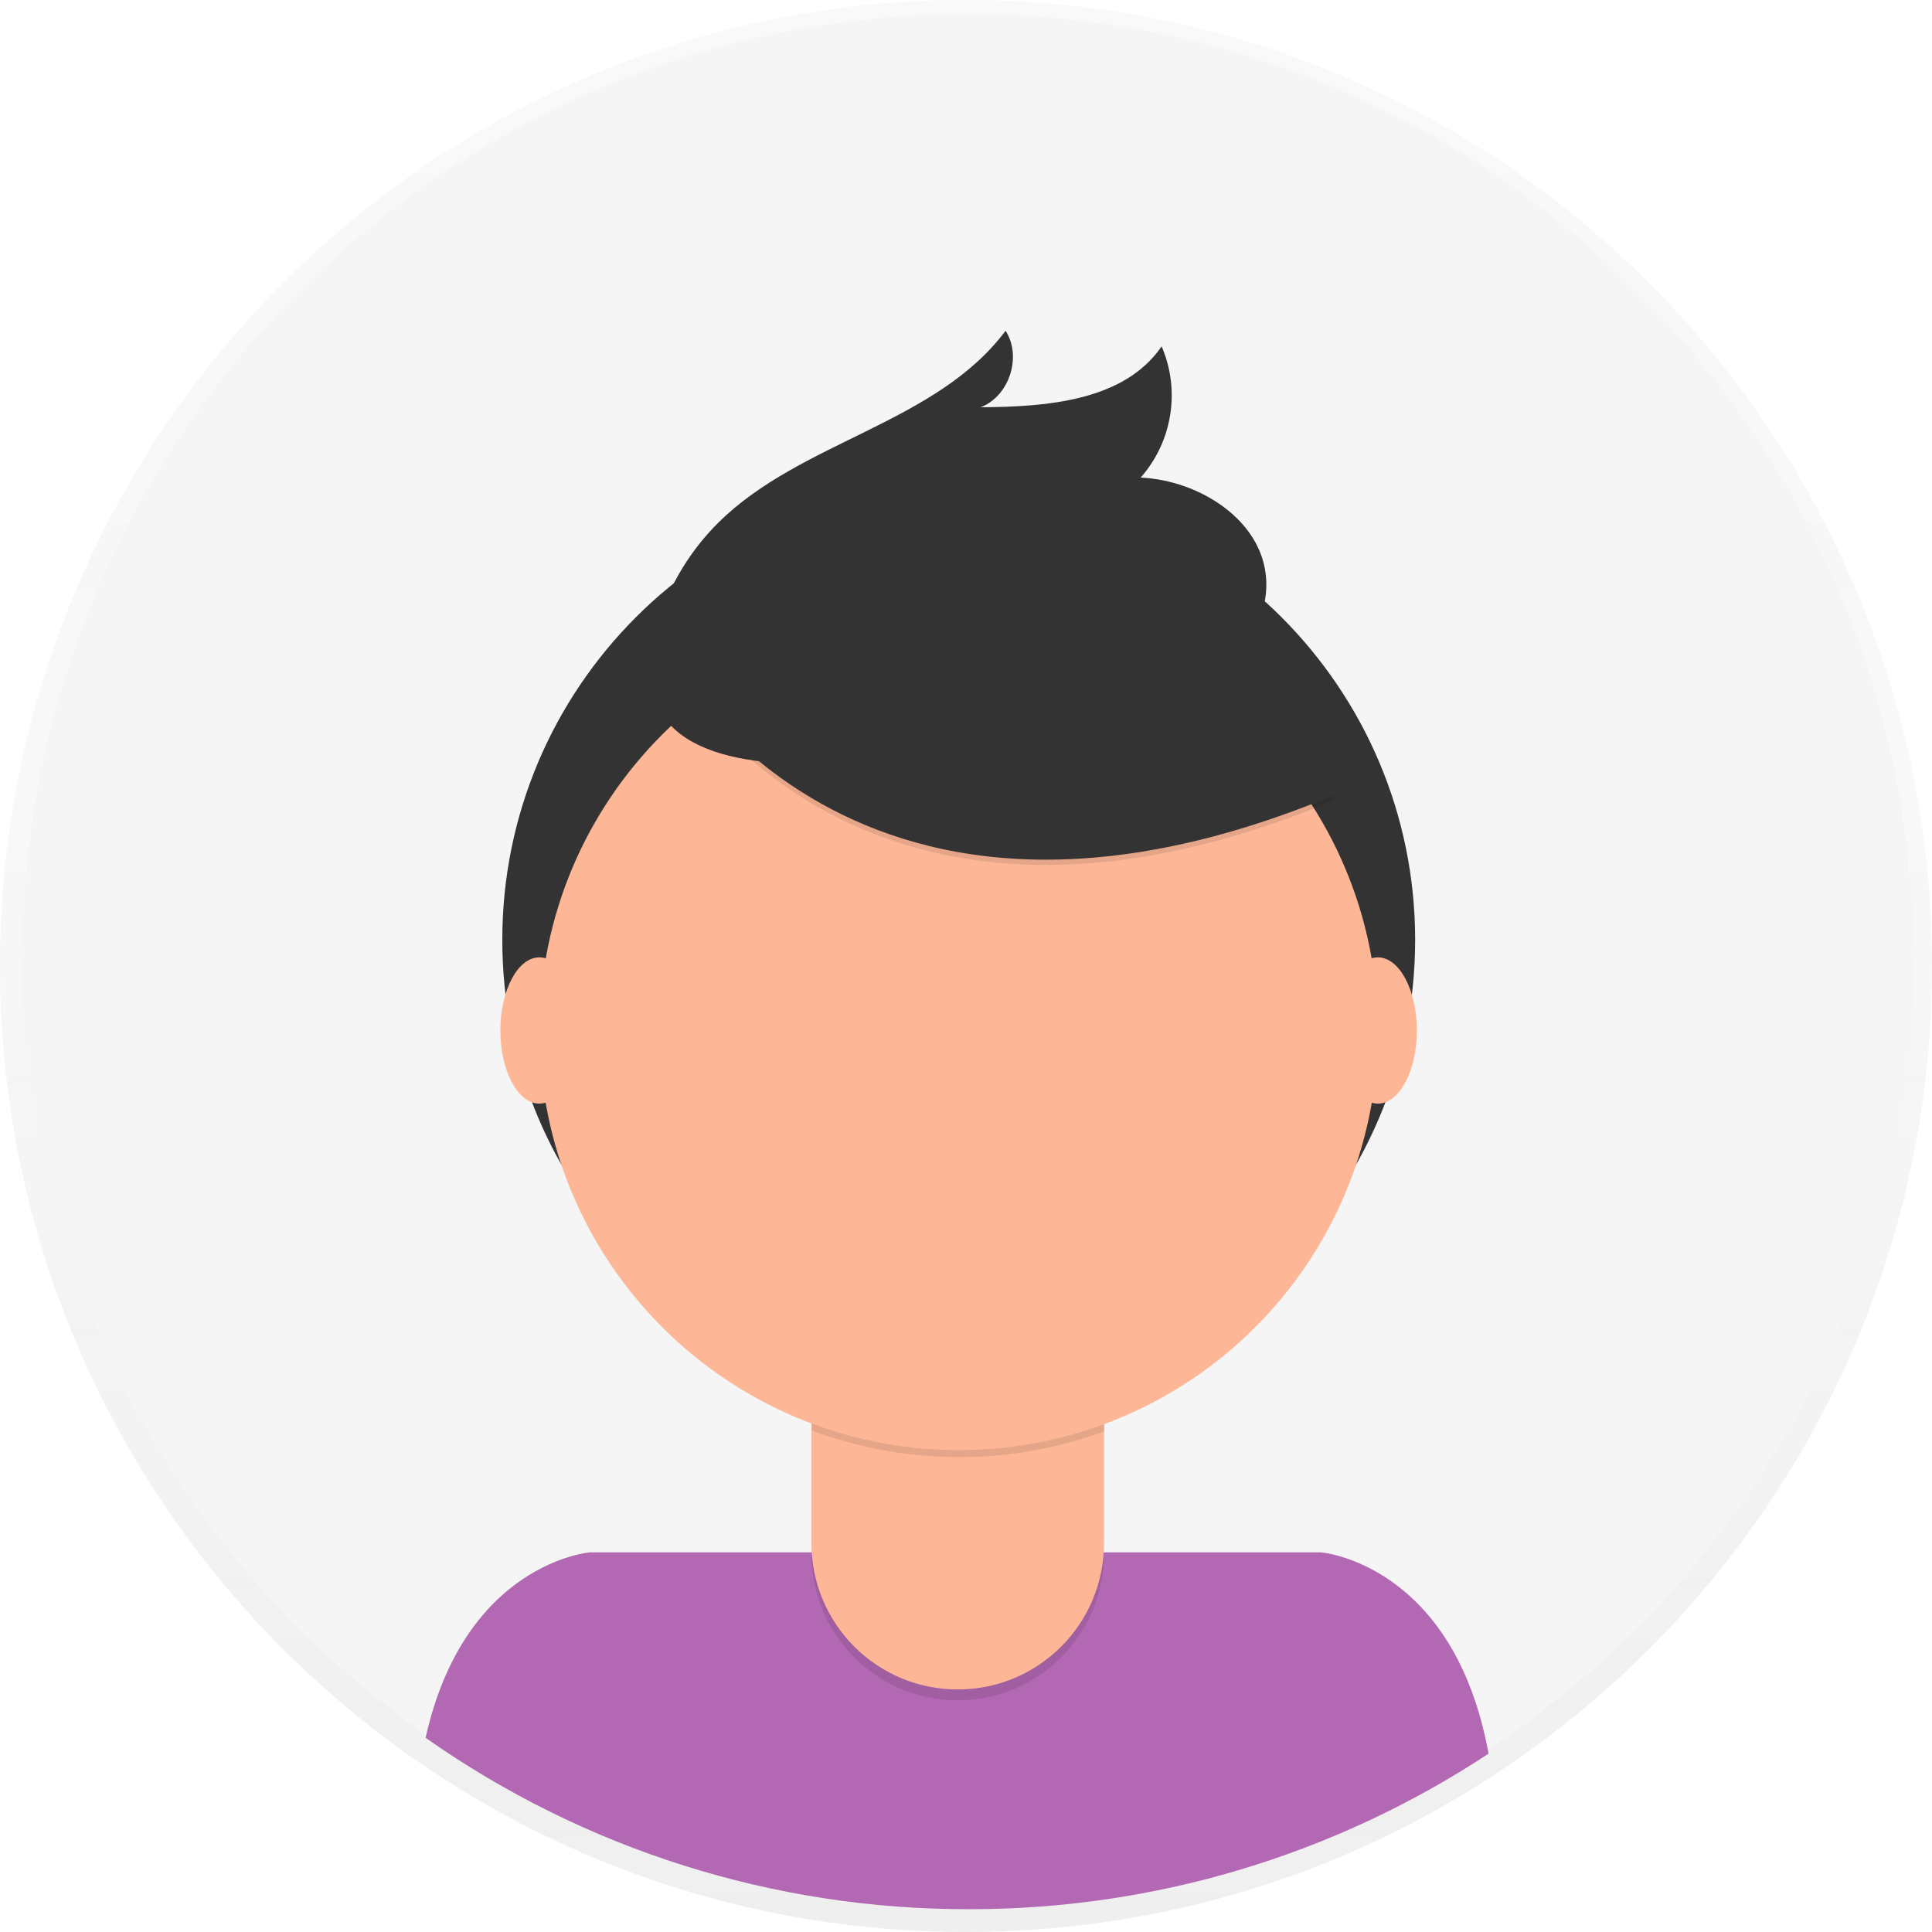
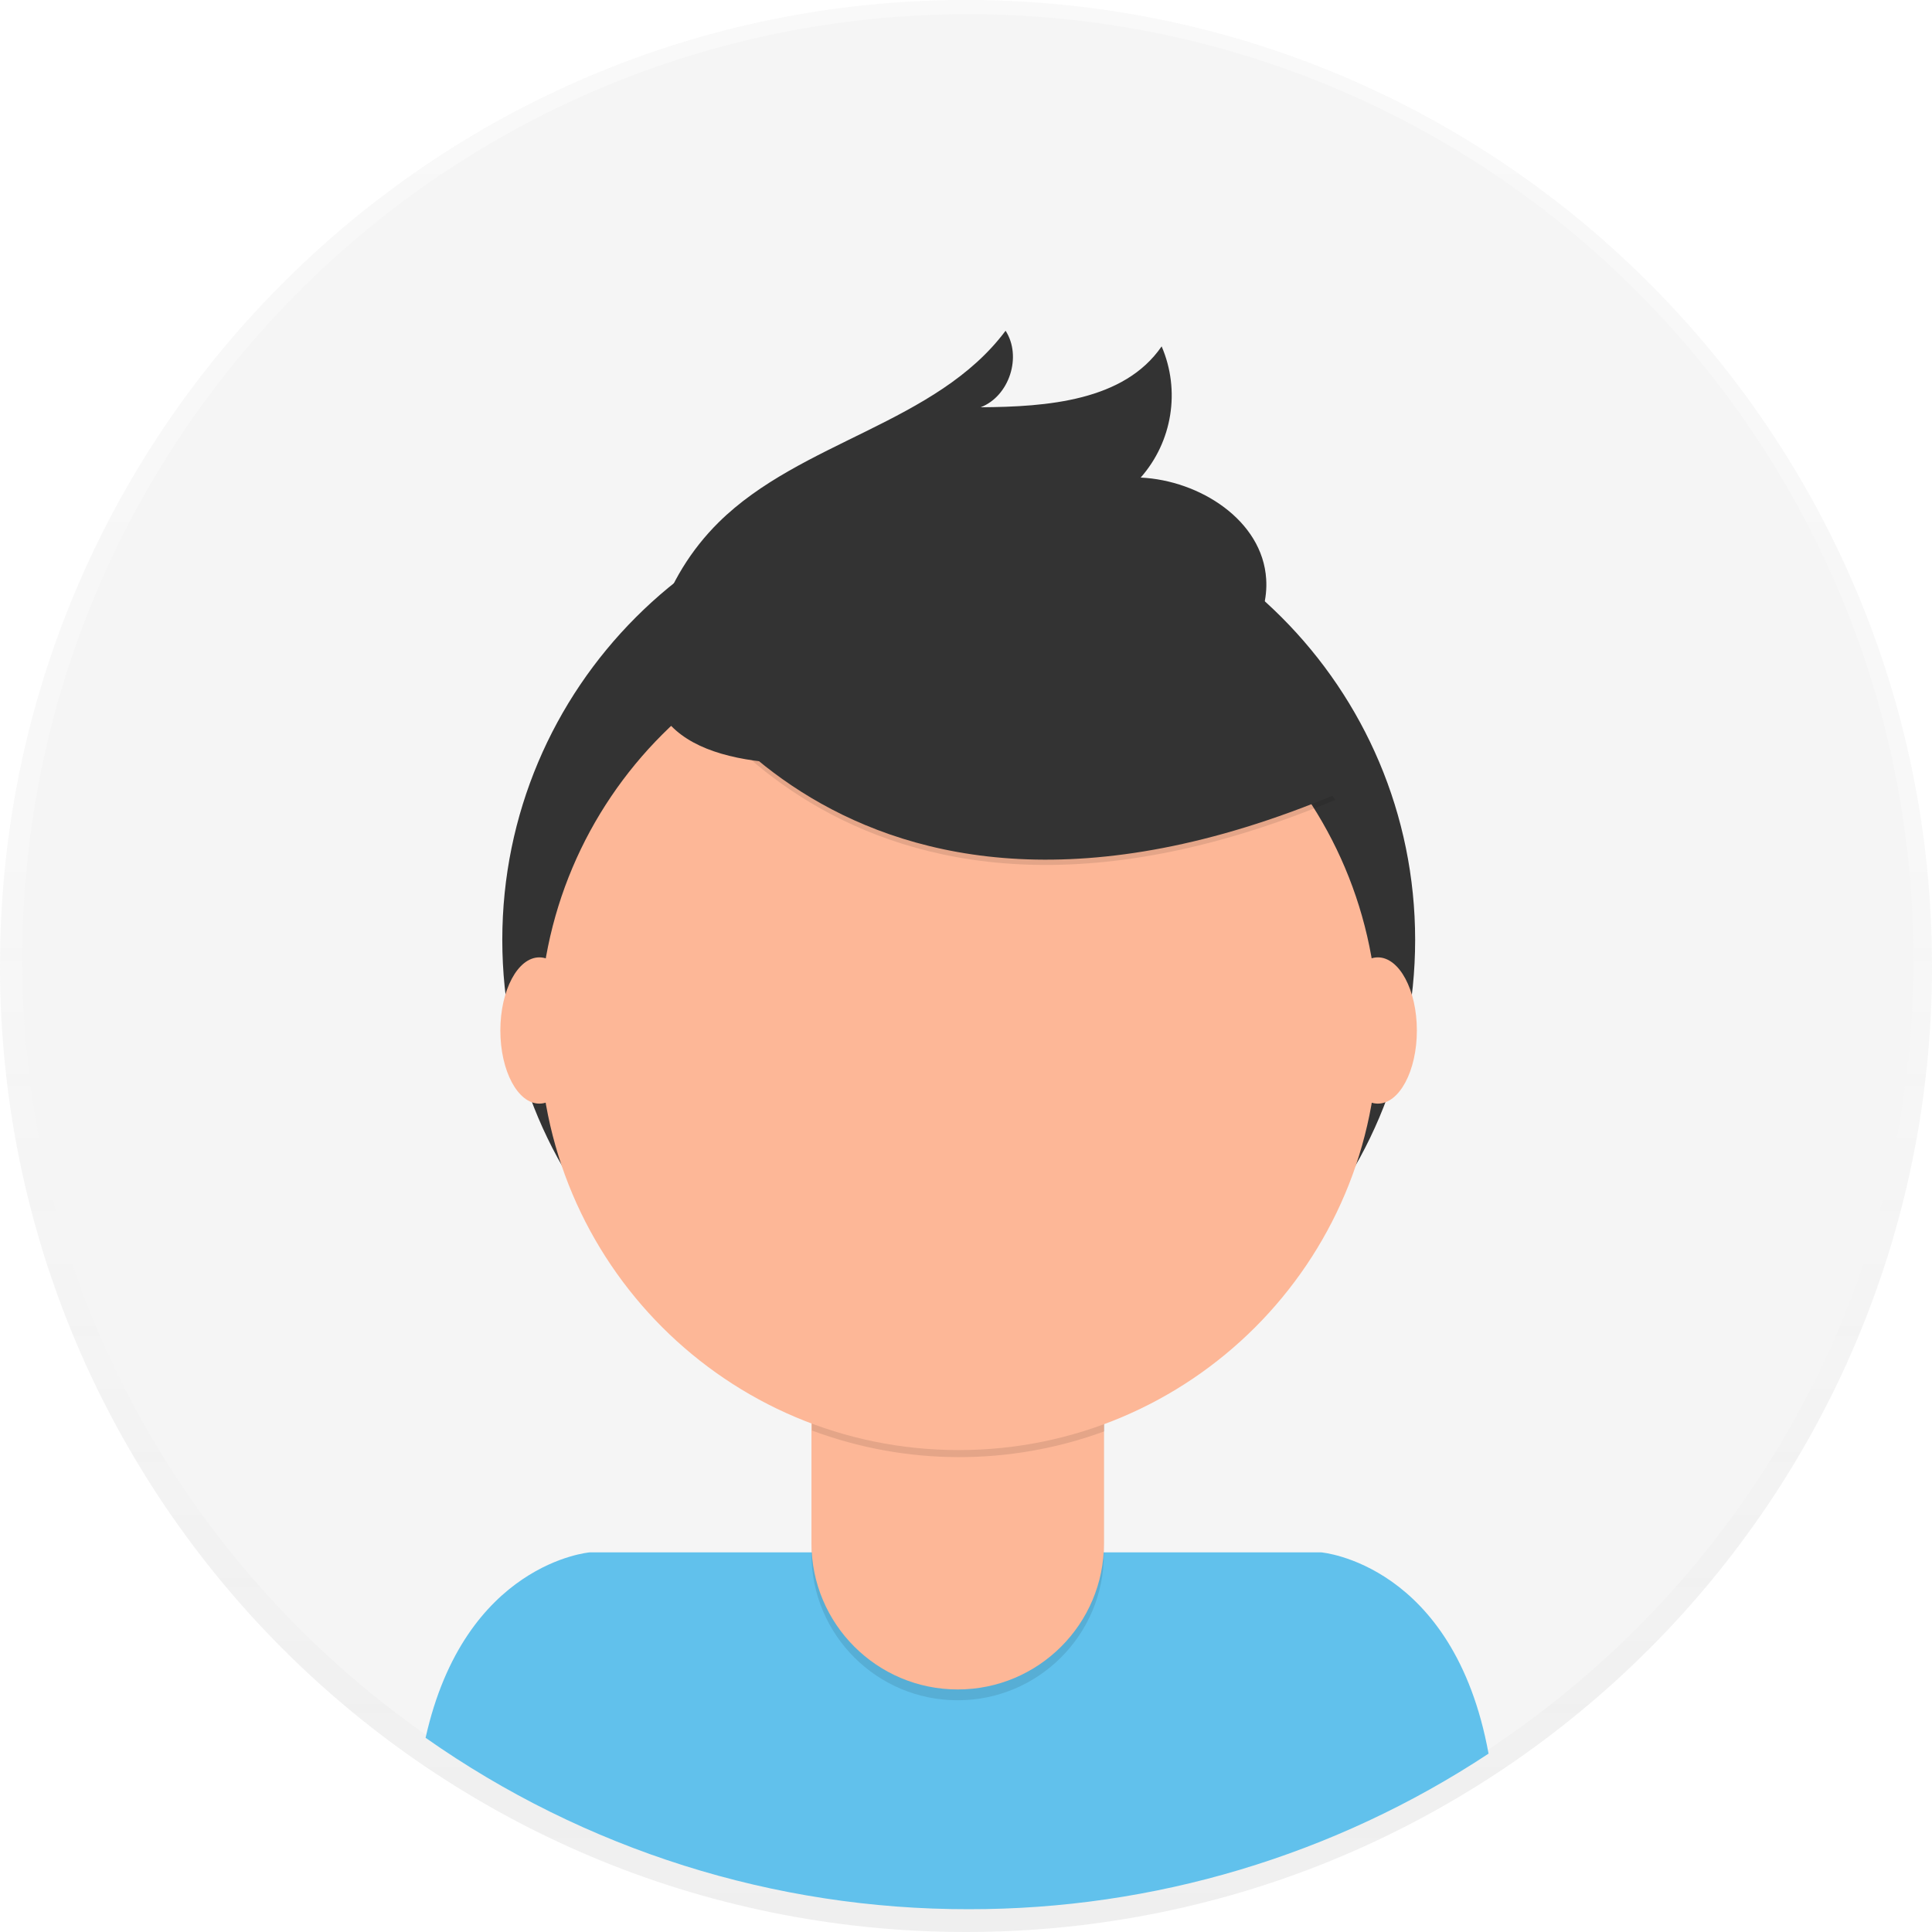
<svg xmlns="http://www.w3.org/2000/svg" id="457bf273-24a3-4fd8-a857-e9b918267d6a" data-name="Layer 1" width="698" height="698" viewBox="0 0 698 698">
  <defs>
    <linearGradient id="b247946c-c62f-4d08-994a-4c3d64e1e98f" x1="349" y1="698" x2="349" gradientUnits="userSpaceOnUse">
      <stop offset="0" stop-color="gray" stop-opacity="0.25" />
      <stop offset="0.54" stop-color="gray" stop-opacity="0.12" />
      <stop offset="1" stop-color="gray" stop-opacity="0.1" />
    </linearGradient>
  </defs>
  <g opacity="0.5">
    <circle cx="349" cy="349" r="349" fill="url(#b247946c-c62f-4d08-994a-4c3d64e1e98f)" />
  </g>
  <circle cx="349.68" cy="346.77" r="341.64" fill="#f5f5f5" />
-   <path d="M601,790.76a340,340,0,0,0,187.79-56.2c-12.59-68.8-60.5-72.72-60.5-72.72H464.09s-45.21,3.71-59.33,67A340.07,340.07,0,0,0,601,790.76Z" transform="translate(-251 -101)" fill="#b368b3" />
+   <path d="M601,790.76a340,340,0,0,0,187.79-56.2c-12.59-68.8-60.5-72.72-60.5-72.72H464.09s-45.21,3.71-59.33,67A340.07,340.07,0,0,0,601,790.76Z" transform="translate(-251 -101)" fill="#61c1ec" />
  <circle cx="346.37" cy="339.57" r="164.9" fill="#333" />
  <path d="M293.15,476.92H398.81a0,0,0,0,1,0,0v84.53A52.83,52.83,0,0,1,346,614.28h0a52.83,52.83,0,0,1-52.83-52.83V476.92a0,0,0,0,1,0,0Z" opacity="0.1" />
  <path d="M296.5,473h99a3.35,3.35,0,0,1,3.35,3.35v81.18A52.83,52.83,0,0,1,346,610.37h0a52.83,52.83,0,0,1-52.83-52.83V476.35A3.35,3.35,0,0,1,296.5,473Z" fill="#fdb797" />
  <path d="M544.34,617.82a152.07,152.07,0,0,0,105.66.29v-13H544.34Z" transform="translate(-251 -101)" opacity="0.1" />
  <circle cx="346.37" cy="372.44" r="151.45" fill="#fdb797" />
  <path d="M489.49,335.68S553.32,465.24,733.37,390l-41.92-65.73-74.31-26.67Z" transform="translate(-251 -101)" opacity="0.1" />
  <path d="M489.49,333.78s63.83,129.56,243.88,54.3l-41.92-65.73-74.31-26.67Z" transform="translate(-251 -101)" fill="#333" />
  <path d="M488.93,325a87.49,87.49,0,0,1,21.69-35.27c29.79-29.45,78.63-35.66,103.68-69.24,6,9.32,1.36,23.65-9,27.65,24-.16,51.81-2.26,65.38-22a44.89,44.89,0,0,1-7.57,47.4c21.27,1,44,15.4,45.34,36.65.92,14.16-8,27.56-19.59,35.68s-25.71,11.85-39.56,14.9C608.86,369.7,462.54,407.07,488.93,325Z" transform="translate(-251 -101)" fill="#333" />
  <ellipse cx="194.86" cy="372.3" rx="14.09" ry="26.42" fill="#fdb797" />
  <ellipse cx="497.8" cy="372.3" rx="14.09" ry="26.42" fill="#fdb797" />
</svg>
